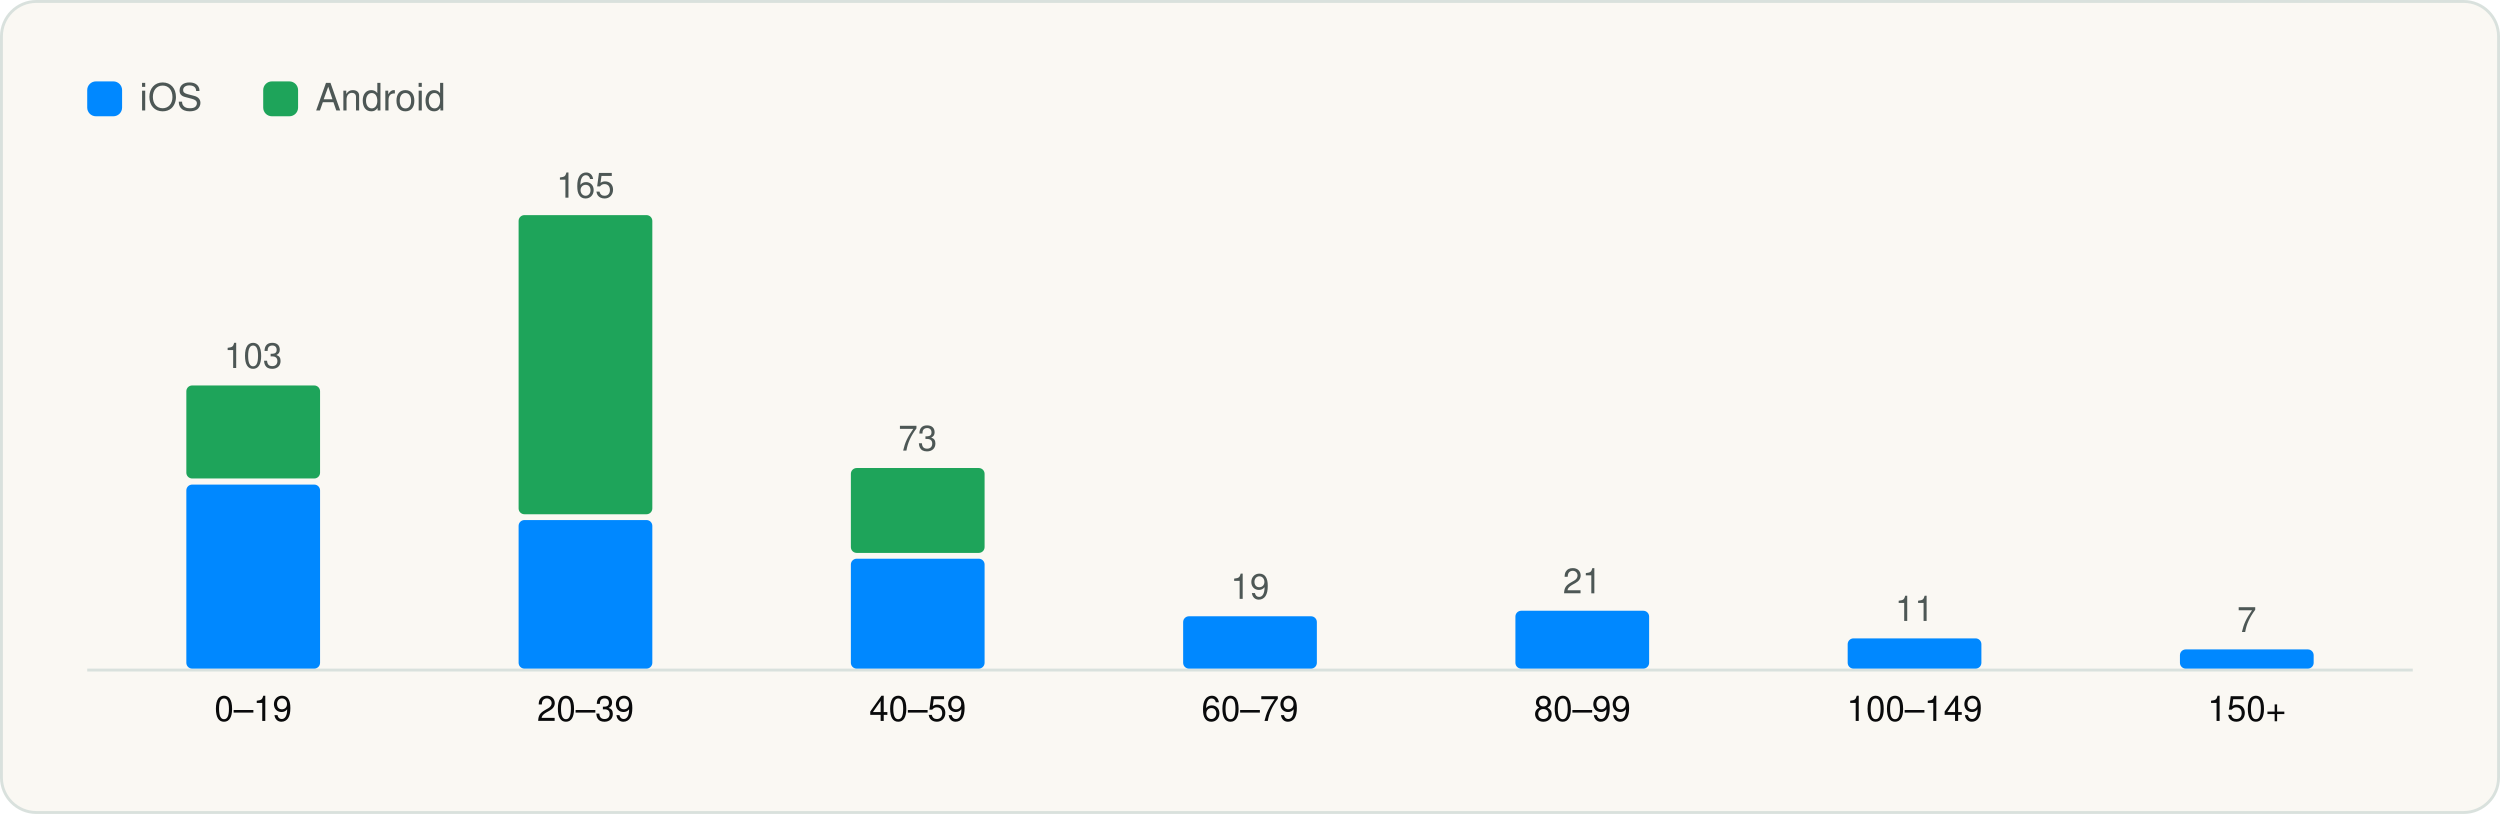
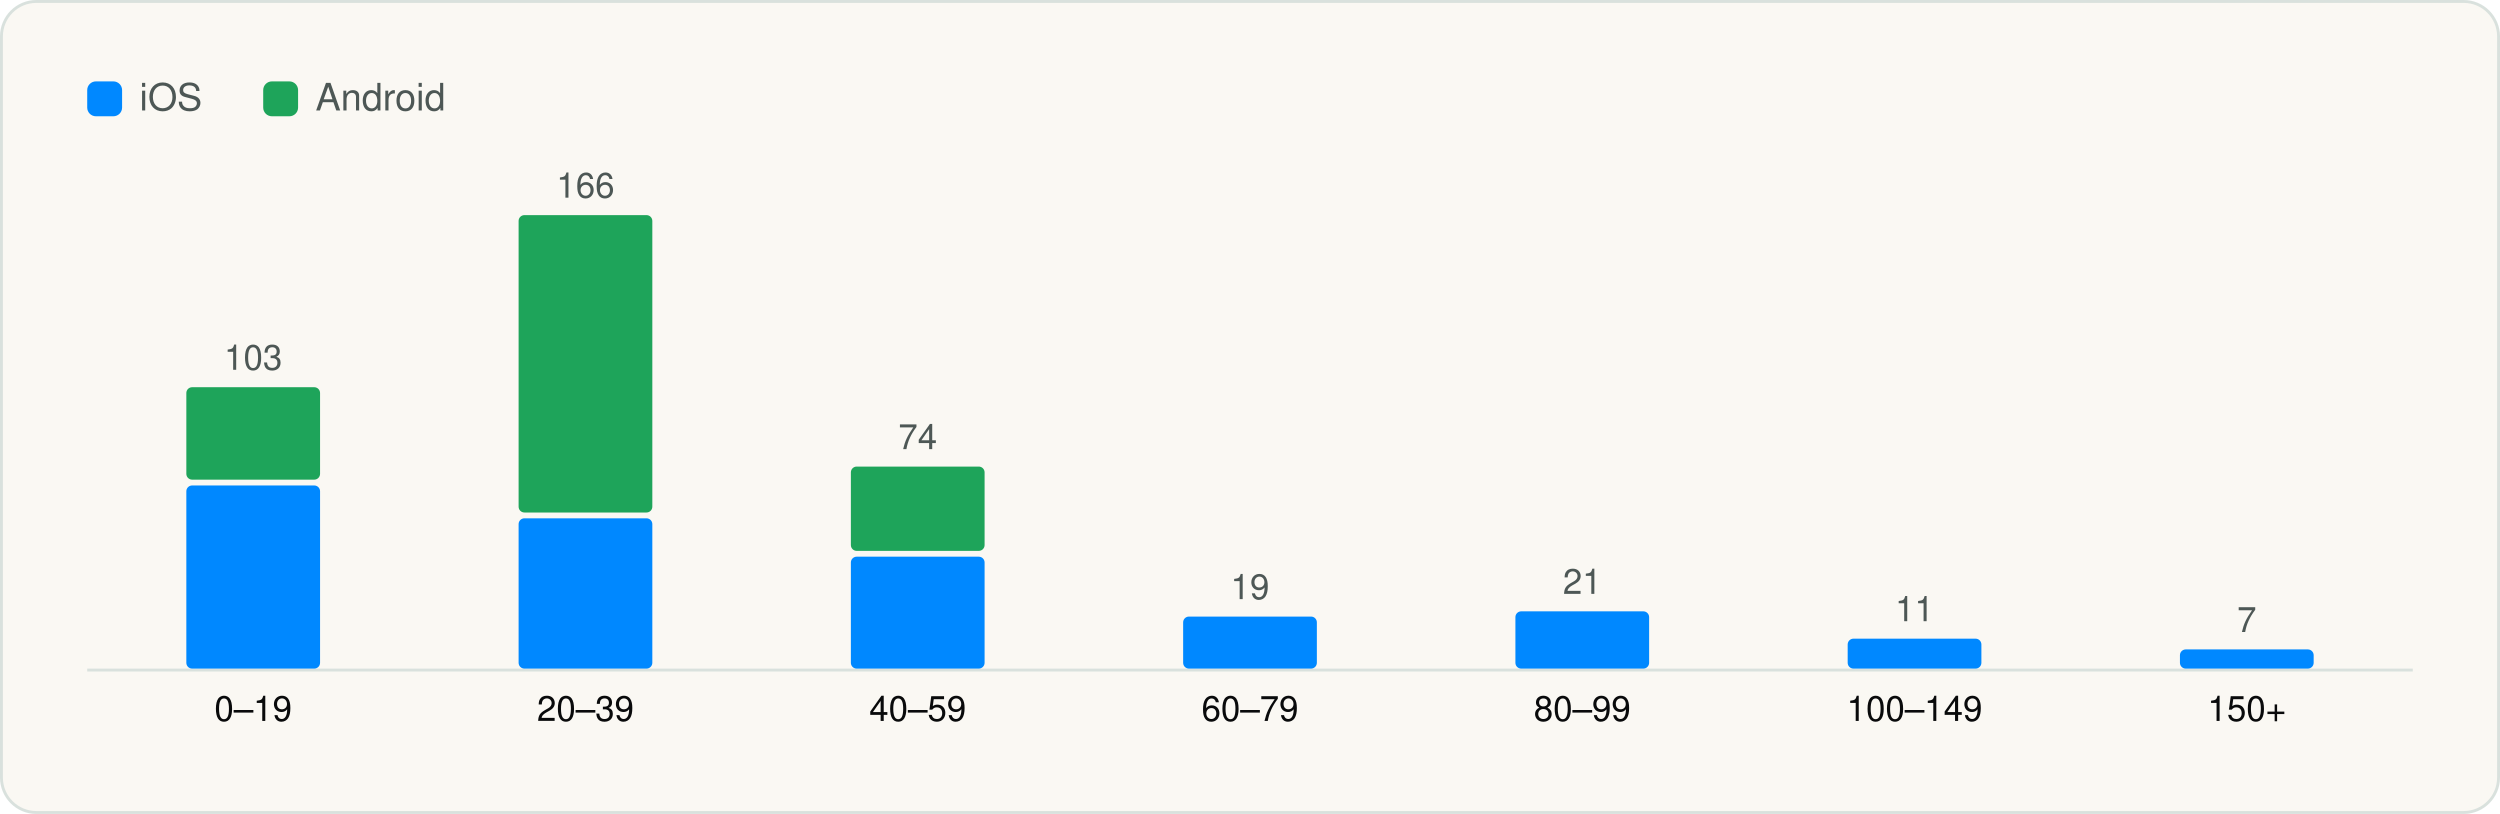
<svg xmlns="http://www.w3.org/2000/svg" viewBox="0 0 860 280" width="860" height="280" role="img" aria-label="SDKs per app" font-family="Geist, -apple-system, BlinkMacSystemFont, 'Segoe UI', Helvetica, Arial, sans-serif">
  <rect x="0.5" y="0.5" width="859" height="279" rx="12" fill="#FAF8F3" stroke="#D9E1DD" />
  <g transform="translate(20 20)">
    <rect x="10" y="8" width="12" height="12" rx="3" fill="#0088FF" />
    <text x="28" y="18" font-size="13" fill="#4D5755">iOS</text>
    <rect x="70.54" y="8" width="12" height="12" rx="3" fill="#1EA45A" />
    <text x="88.54" y="18" font-size="13" fill="#4D5755">Android</text>
    <line x1="10" y1="210.5" x2="810" y2="210.5" stroke="#D9E1DD" />
-     <rect x="44.1" y="146.7" width="46.0" height="63.3" rx="2" fill="#0088FF" />
-     <rect x="44.1" y="112.6" width="46.0" height="32.0" rx="2" fill="#1EA45A" />
-     <text x="67.1" y="106.6" font-size="12" text-anchor="middle" fill="#4D5755">103</text>
+     <rect x="44.1" y="147.0" width="46.0" height="63.0" rx="2" fill="#0088FF" />
+     <rect x="44.1" y="113.2" width="46.0" height="31.8" rx="2" fill="#1EA45A" />
+     <text x="67.1" y="107.2" font-size="12" text-anchor="middle" fill="#4D5755">103</text>
    <text x="67.1" y="228.0" font-size="12" text-anchor="middle" fill="#090A0B">0–19</text>
-     <rect x="158.4" y="158.9" width="46.0" height="51.1" rx="2" fill="#0088FF" />
-     <rect x="158.4" y="54.0" width="46.0" height="102.9" rx="2" fill="#1EA45A" />
-     <text x="181.4" y="48.0" font-size="12" text-anchor="middle" fill="#4D5755">165</text>
+     <rect x="158.4" y="158.3" width="46.0" height="51.7" rx="2" fill="#0088FF" />
+     <rect x="158.4" y="54.0" width="46.0" height="102.3" rx="2" fill="#1EA45A" />
+     <text x="181.4" y="48.0" font-size="12" text-anchor="middle" fill="#4D5755">166</text>
    <text x="181.4" y="228.0" font-size="12" text-anchor="middle" fill="#090A0B">20–39</text>
-     <rect x="272.7" y="172.2" width="46.0" height="37.8" rx="2" fill="#0088FF" />
-     <rect x="272.7" y="141.0" width="46.0" height="29.2" rx="2" fill="#1EA45A" />
-     <text x="295.7" y="135.0" font-size="12" text-anchor="middle" fill="#4D5755">73</text>
+     <rect x="272.7" y="171.5" width="46.0" height="38.5" rx="2" fill="#0088FF" />
+     <rect x="272.7" y="140.5" width="46.0" height="29.0" rx="2" fill="#1EA45A" />
+     <text x="295.7" y="134.5" font-size="12" text-anchor="middle" fill="#4D5755">74</text>
    <text x="295.7" y="228.0" font-size="12" text-anchor="middle" fill="#090A0B">40–59</text>
-     <rect x="387.0" y="192.0" width="46.0" height="18.0" rx="2" fill="#0088FF" />
-     <text x="410.0" y="186.0" font-size="12" text-anchor="middle" fill="#4D5755">19</text>
+     <rect x="387.0" y="192.1" width="46.0" height="17.9" rx="2" fill="#0088FF" />
+     <text x="410.0" y="186.1" font-size="12" text-anchor="middle" fill="#4D5755">19</text>
    <text x="410.0" y="228.0" font-size="12" text-anchor="middle" fill="#090A0B">60–79</text>
-     <rect x="501.3" y="190.1" width="46.0" height="19.9" rx="2" fill="#0088FF" />
-     <text x="524.3" y="184.1" font-size="12" text-anchor="middle" fill="#4D5755">21</text>
+     <rect x="501.3" y="190.3" width="46.0" height="19.7" rx="2" fill="#0088FF" />
+     <text x="524.3" y="184.3" font-size="12" text-anchor="middle" fill="#4D5755">21</text>
    <text x="524.3" y="228.0" font-size="12" text-anchor="middle" fill="#090A0B">80–99</text>
-     <rect x="615.6" y="199.6" width="46.0" height="10.4" rx="2" fill="#0088FF" />
-     <text x="638.6" y="193.6" font-size="12" text-anchor="middle" fill="#4D5755">11</text>
+     <rect x="615.6" y="199.7" width="46.0" height="10.3" rx="2" fill="#0088FF" />
+     <text x="638.6" y="193.7" font-size="12" text-anchor="middle" fill="#4D5755">11</text>
    <text x="638.6" y="228.0" font-size="12" text-anchor="middle" fill="#090A0B">100–149</text>
    <rect x="729.9" y="203.4" width="46.0" height="6.6" rx="2" fill="#0088FF" />
    <text x="752.9" y="197.4" font-size="12" text-anchor="middle" fill="#4D5755">7</text>
    <text x="752.9" y="228.0" font-size="12" text-anchor="middle" fill="#090A0B">150+</text>
  </g>
</svg>
